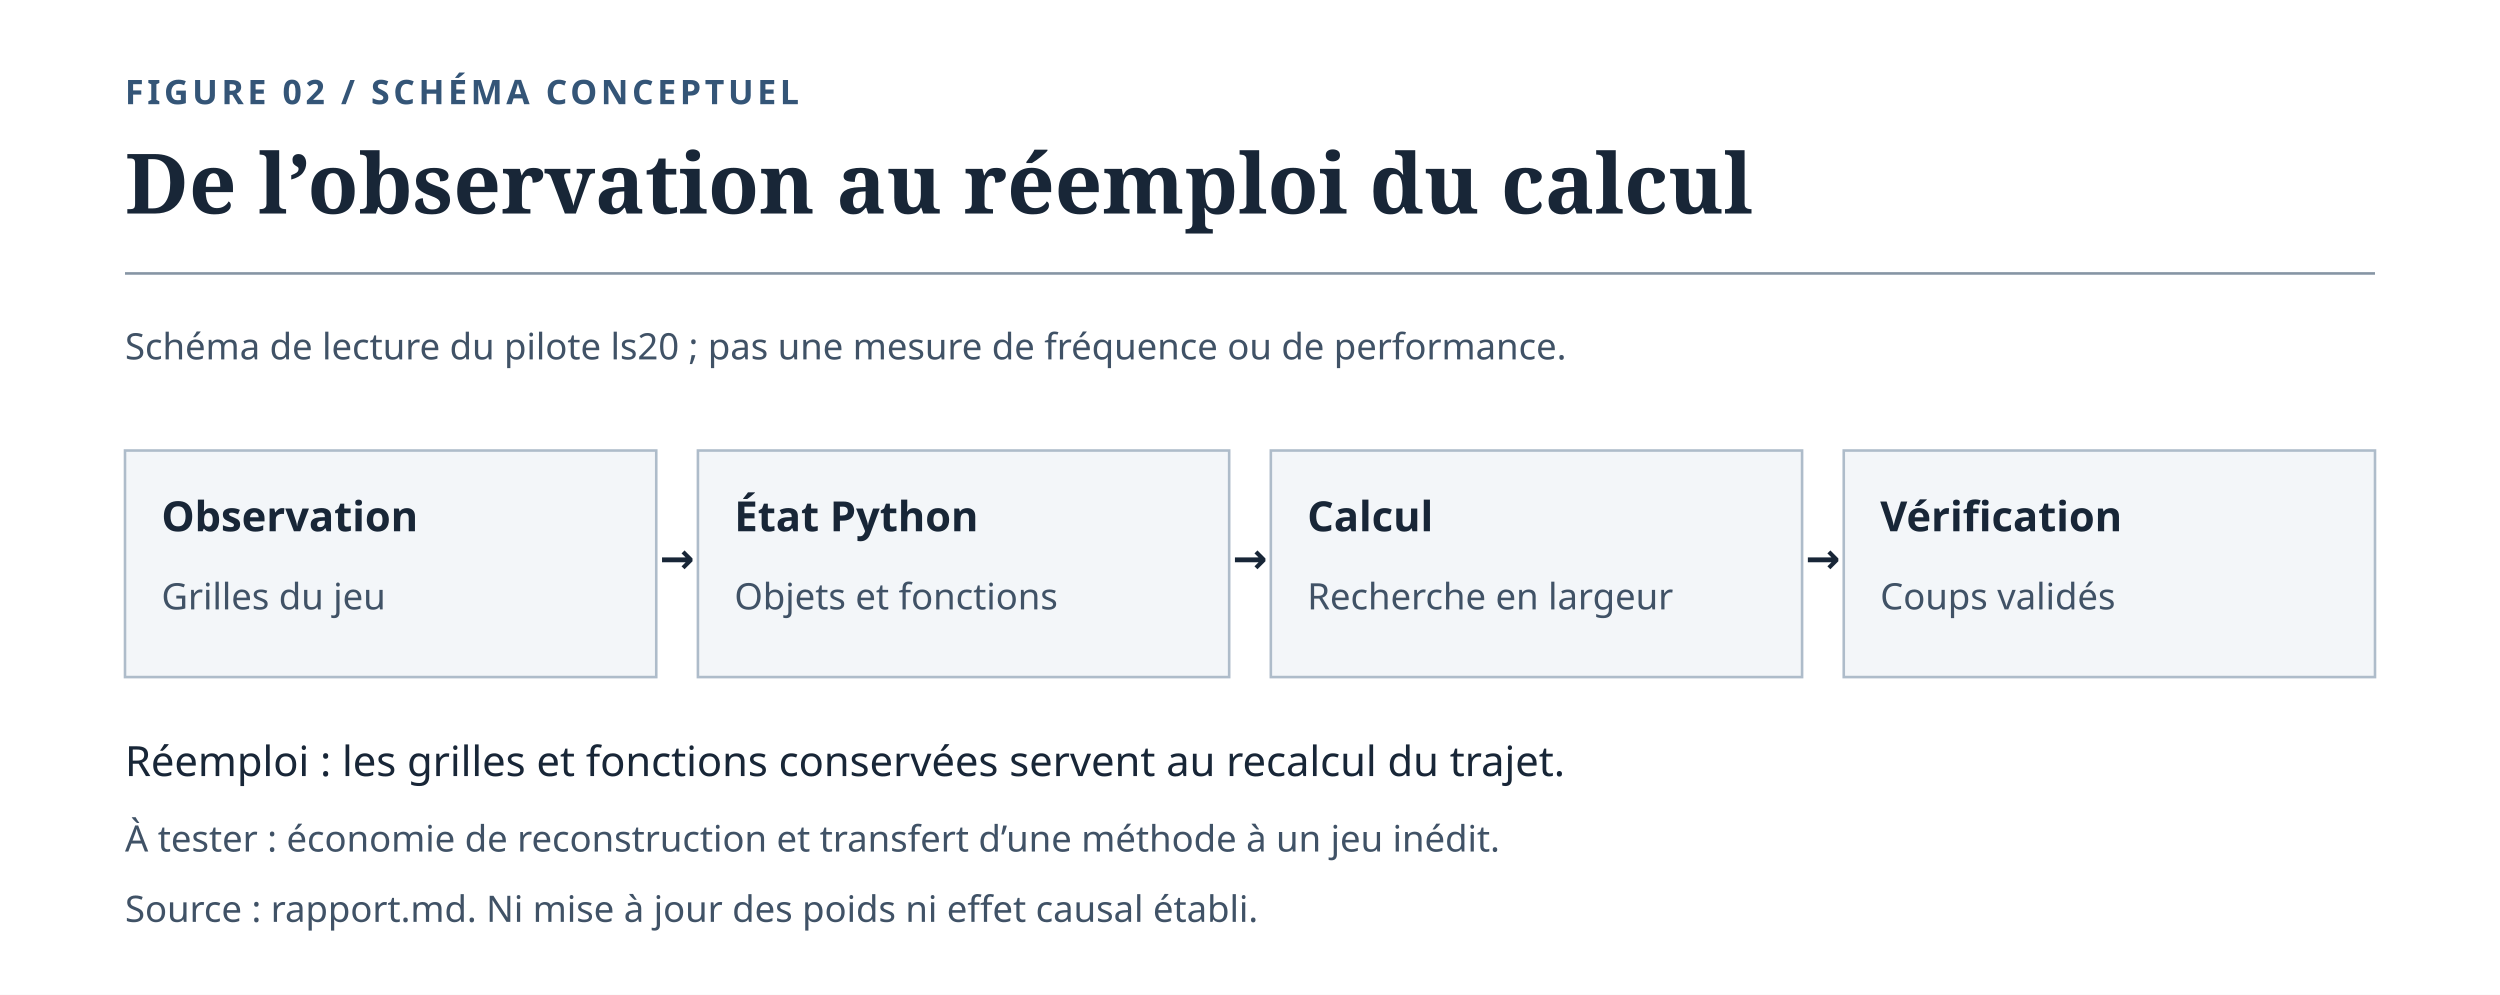
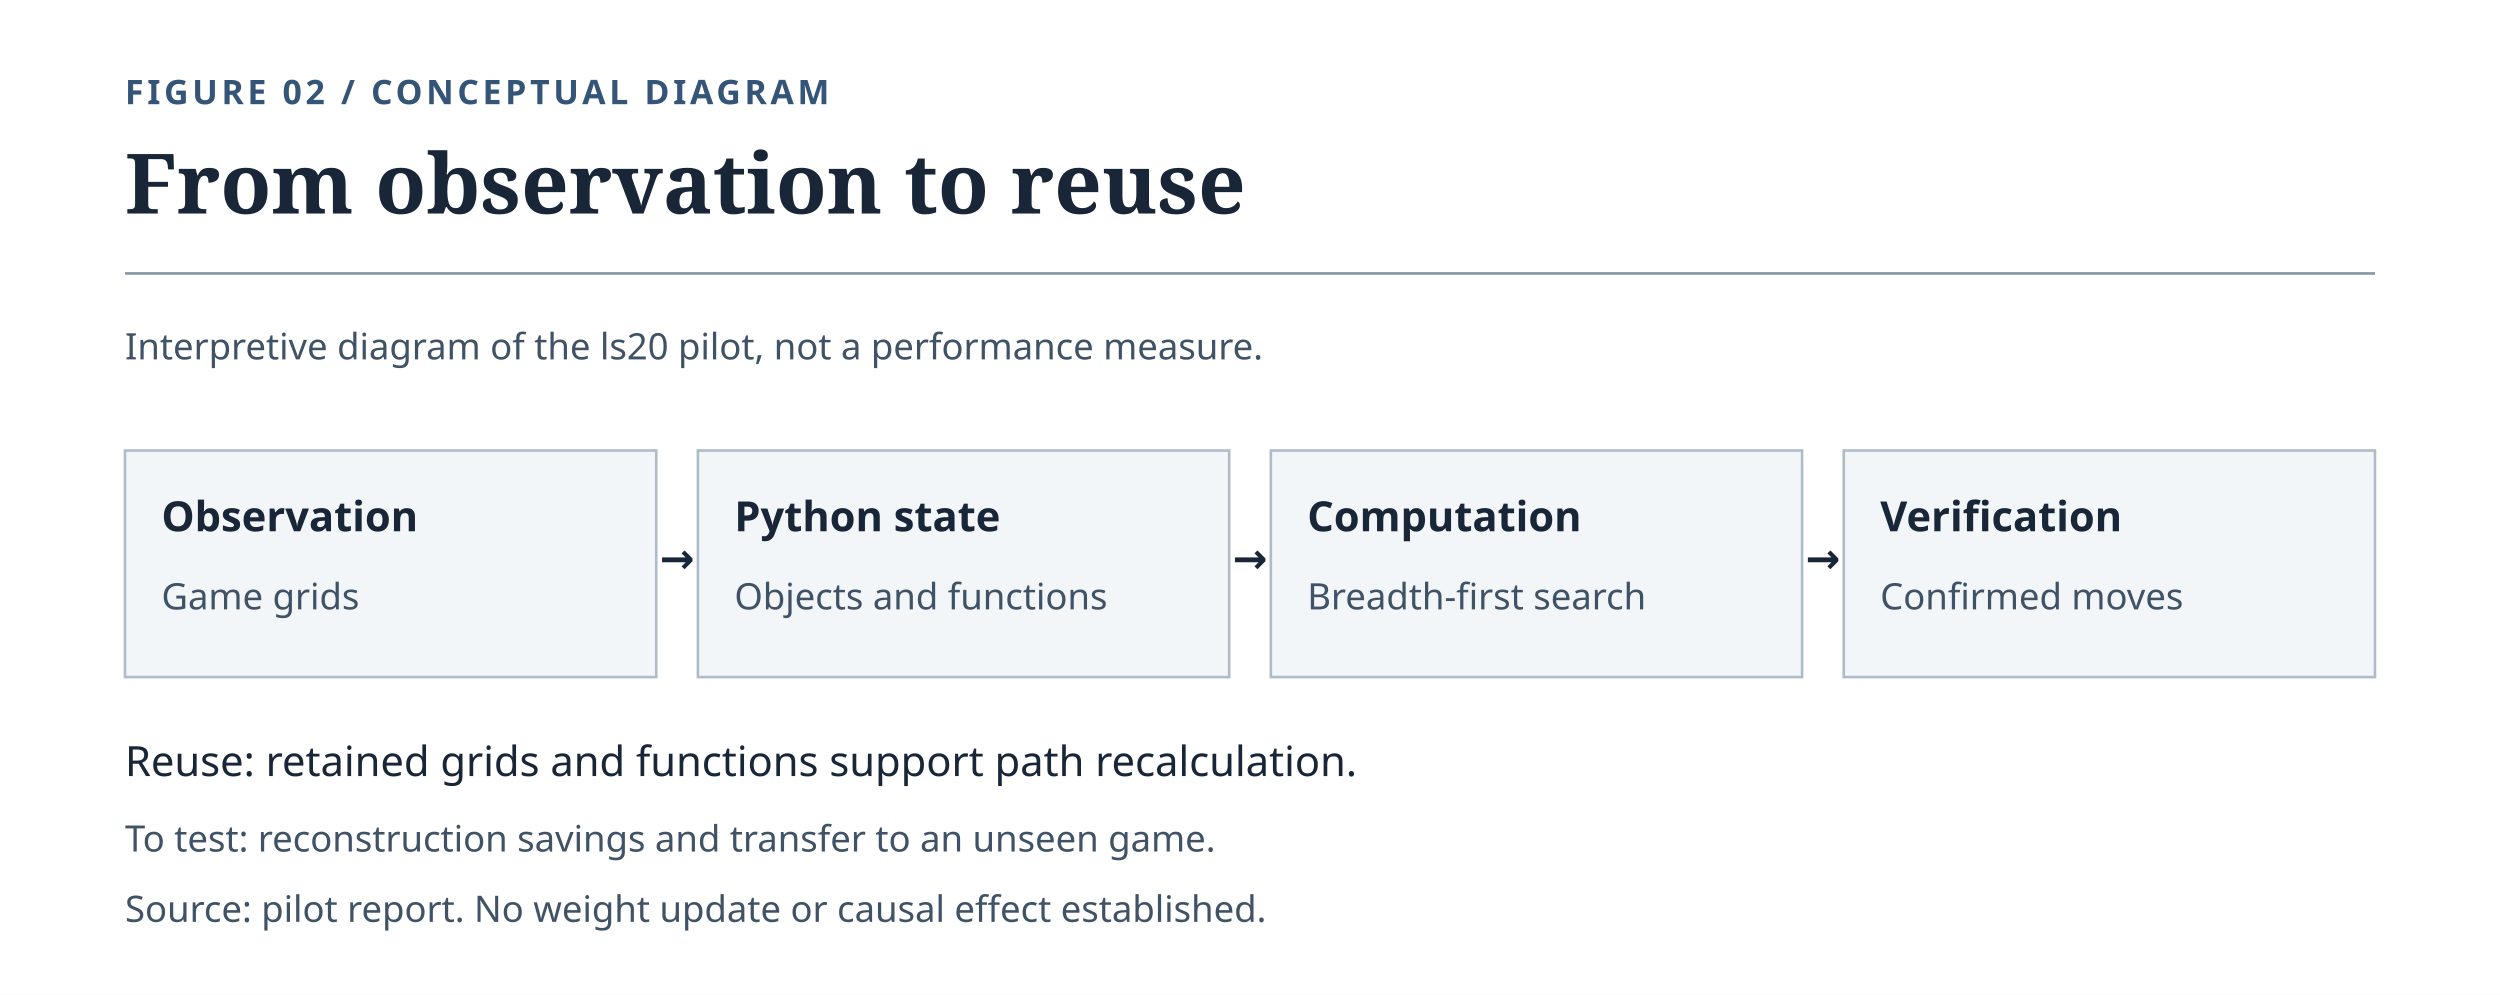
<svg xmlns="http://www.w3.org/2000/svg" width="960" height="382" viewBox="0 0 960 382" role="img" aria-labelledby="title desc">
  <style>
  text{font-family:system-ui,sans-serif;fill:#182637}
  .title{font-family:Georgia,serif;font-size:32px;font-weight:700}
  .body{font-size:16px}.note{font-size:14px;fill:#405266}
  .meta{font-size:13px;letter-spacing:1.4px;font-weight:700;fill:#345577}
  .strong{font-size:16px;font-weight:700}.light{font-size:16px;font-weight:700;fill:white}
</style>
  <rect width="960" height="382" fill="#fff" />
-   <text x="48" y="40" class="meta" text-anchor="start">FIGURE 02    /    SCHÉMA CONCEPTUEL</text>
-   <text x="48" y="82" class="title" text-anchor="start">De l’observation au réemploi du calcul</text>
+   <text x="48" y="40" class="meta" text-anchor="start">FIGURE 02    /    CONCEPTUAL DIAGRAM</text>
+   <text x="48" y="82" class="title" text-anchor="start">From observation to reuse</text>
  <path d="M48 105L912 105" fill="none" stroke="#8695a4" />
-   <text x="48" y="138" class="note" text-anchor="start">Schéma de lecture du pilote ls20 ; pas une mesure de fréquence ou de performance.</text>
+   <text x="48" y="138" class="note" text-anchor="start">Interpretive diagram of the ls20 pilot, not a performance measure.</text>
  <rect x="48" y="173" width="204" height="87" fill="#f3f6f9" stroke="#aebcca" />
  <text x="62" y="204" class="strong" text-anchor="start">Observation</text>
-   <text x="62" y="234" class="note" text-anchor="start">Grilles du jeu</text>
+   <text x="62" y="234" class="note" text-anchor="start">Game grids</text>
  <text x="260" y="220" class="strong" text-anchor="middle">→</text>
  <rect x="268" y="173" width="204" height="87" fill="#f3f6f9" stroke="#aebcca" />
-   <text x="282" y="204" class="strong" text-anchor="start">État Python</text>
-   <text x="282" y="234" class="note" text-anchor="start">Objets et fonctions</text>
+   <text x="282" y="204" class="strong" text-anchor="start">Python state</text>
+   <text x="282" y="234" class="note" text-anchor="start">Objects and functions</text>
  <text x="480" y="220" class="strong" text-anchor="middle">→</text>
  <rect x="488" y="173" width="204" height="87" fill="#f3f6f9" stroke="#aebcca" />
-   <text x="502" y="204" class="strong" text-anchor="start">Calcul</text>
-   <text x="502" y="234" class="note" text-anchor="start">Recherche en largeur</text>
+   <text x="502" y="204" class="strong" text-anchor="start">Computation</text>
+   <text x="502" y="234" class="note" text-anchor="start">Breadth-first search</text>
  <text x="700" y="220" class="strong" text-anchor="middle">→</text>
  <rect x="708" y="173" width="204" height="87" fill="#f3f6f9" stroke="#aebcca" />
-   <text x="722" y="204" class="strong" text-anchor="start">Vérification</text>
-   <text x="722" y="234" class="note" text-anchor="start">Coups validés</text>
-   <text x="48" y="298" class="body" text-anchor="start">Réemploi : les grilles et fonctions conservées servent au recalcul du trajet.</text>
-   <text x="48" y="327" class="note" text-anchor="start">À tester : économie de reconstruction et transfert d’une méthode à un jeu inédit.</text>
-   <text x="48" y="354" class="note" text-anchor="start">Source : rapport.md. Ni mise à jour des poids ni effet causal établi.</text>
+   <text x="722" y="204" class="strong" text-anchor="start">Verification</text>
+   <text x="722" y="234" class="note" text-anchor="start">Confirmed moves</text>
+   <text x="48" y="298" class="body" text-anchor="start">Reuse: retained grids and functions support path recalculation.</text>
+   <text x="48" y="327" class="note" text-anchor="start">To test: reconstruction savings and transfer to an unseen game.</text>
+   <text x="48" y="354" class="note" text-anchor="start">Source: pilot report. No weight update or causal effect established.</text>
</svg>
